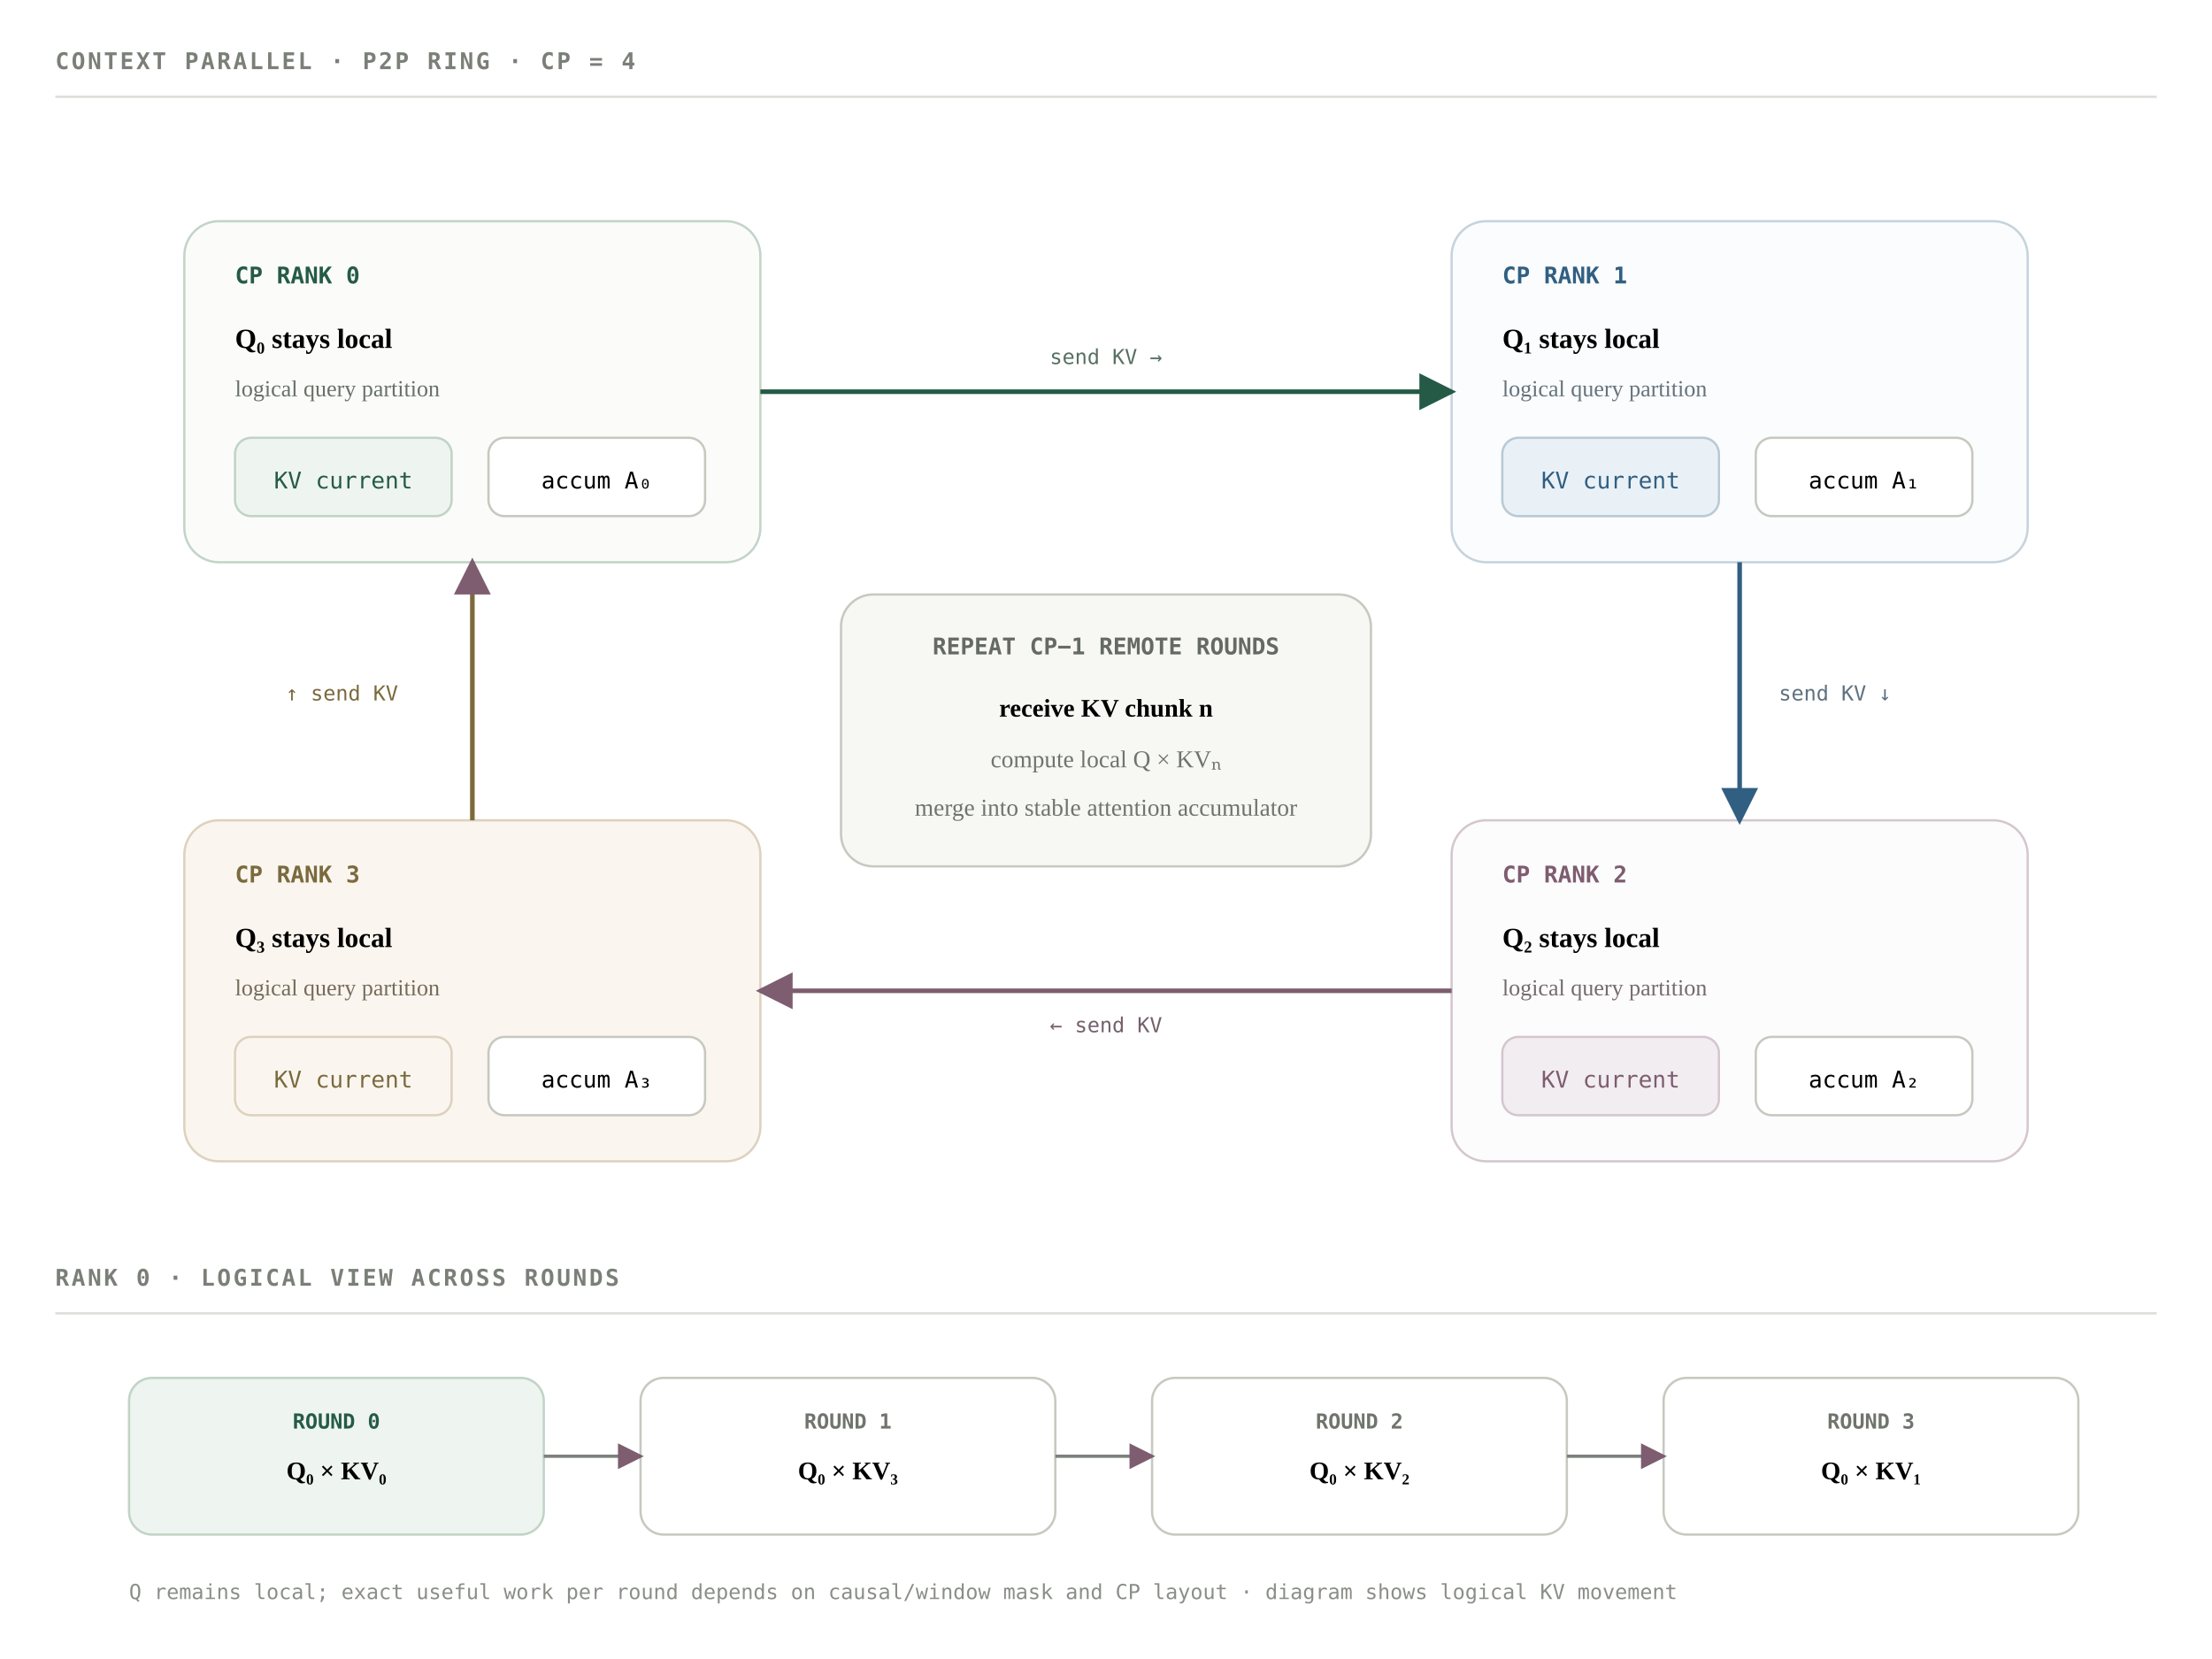
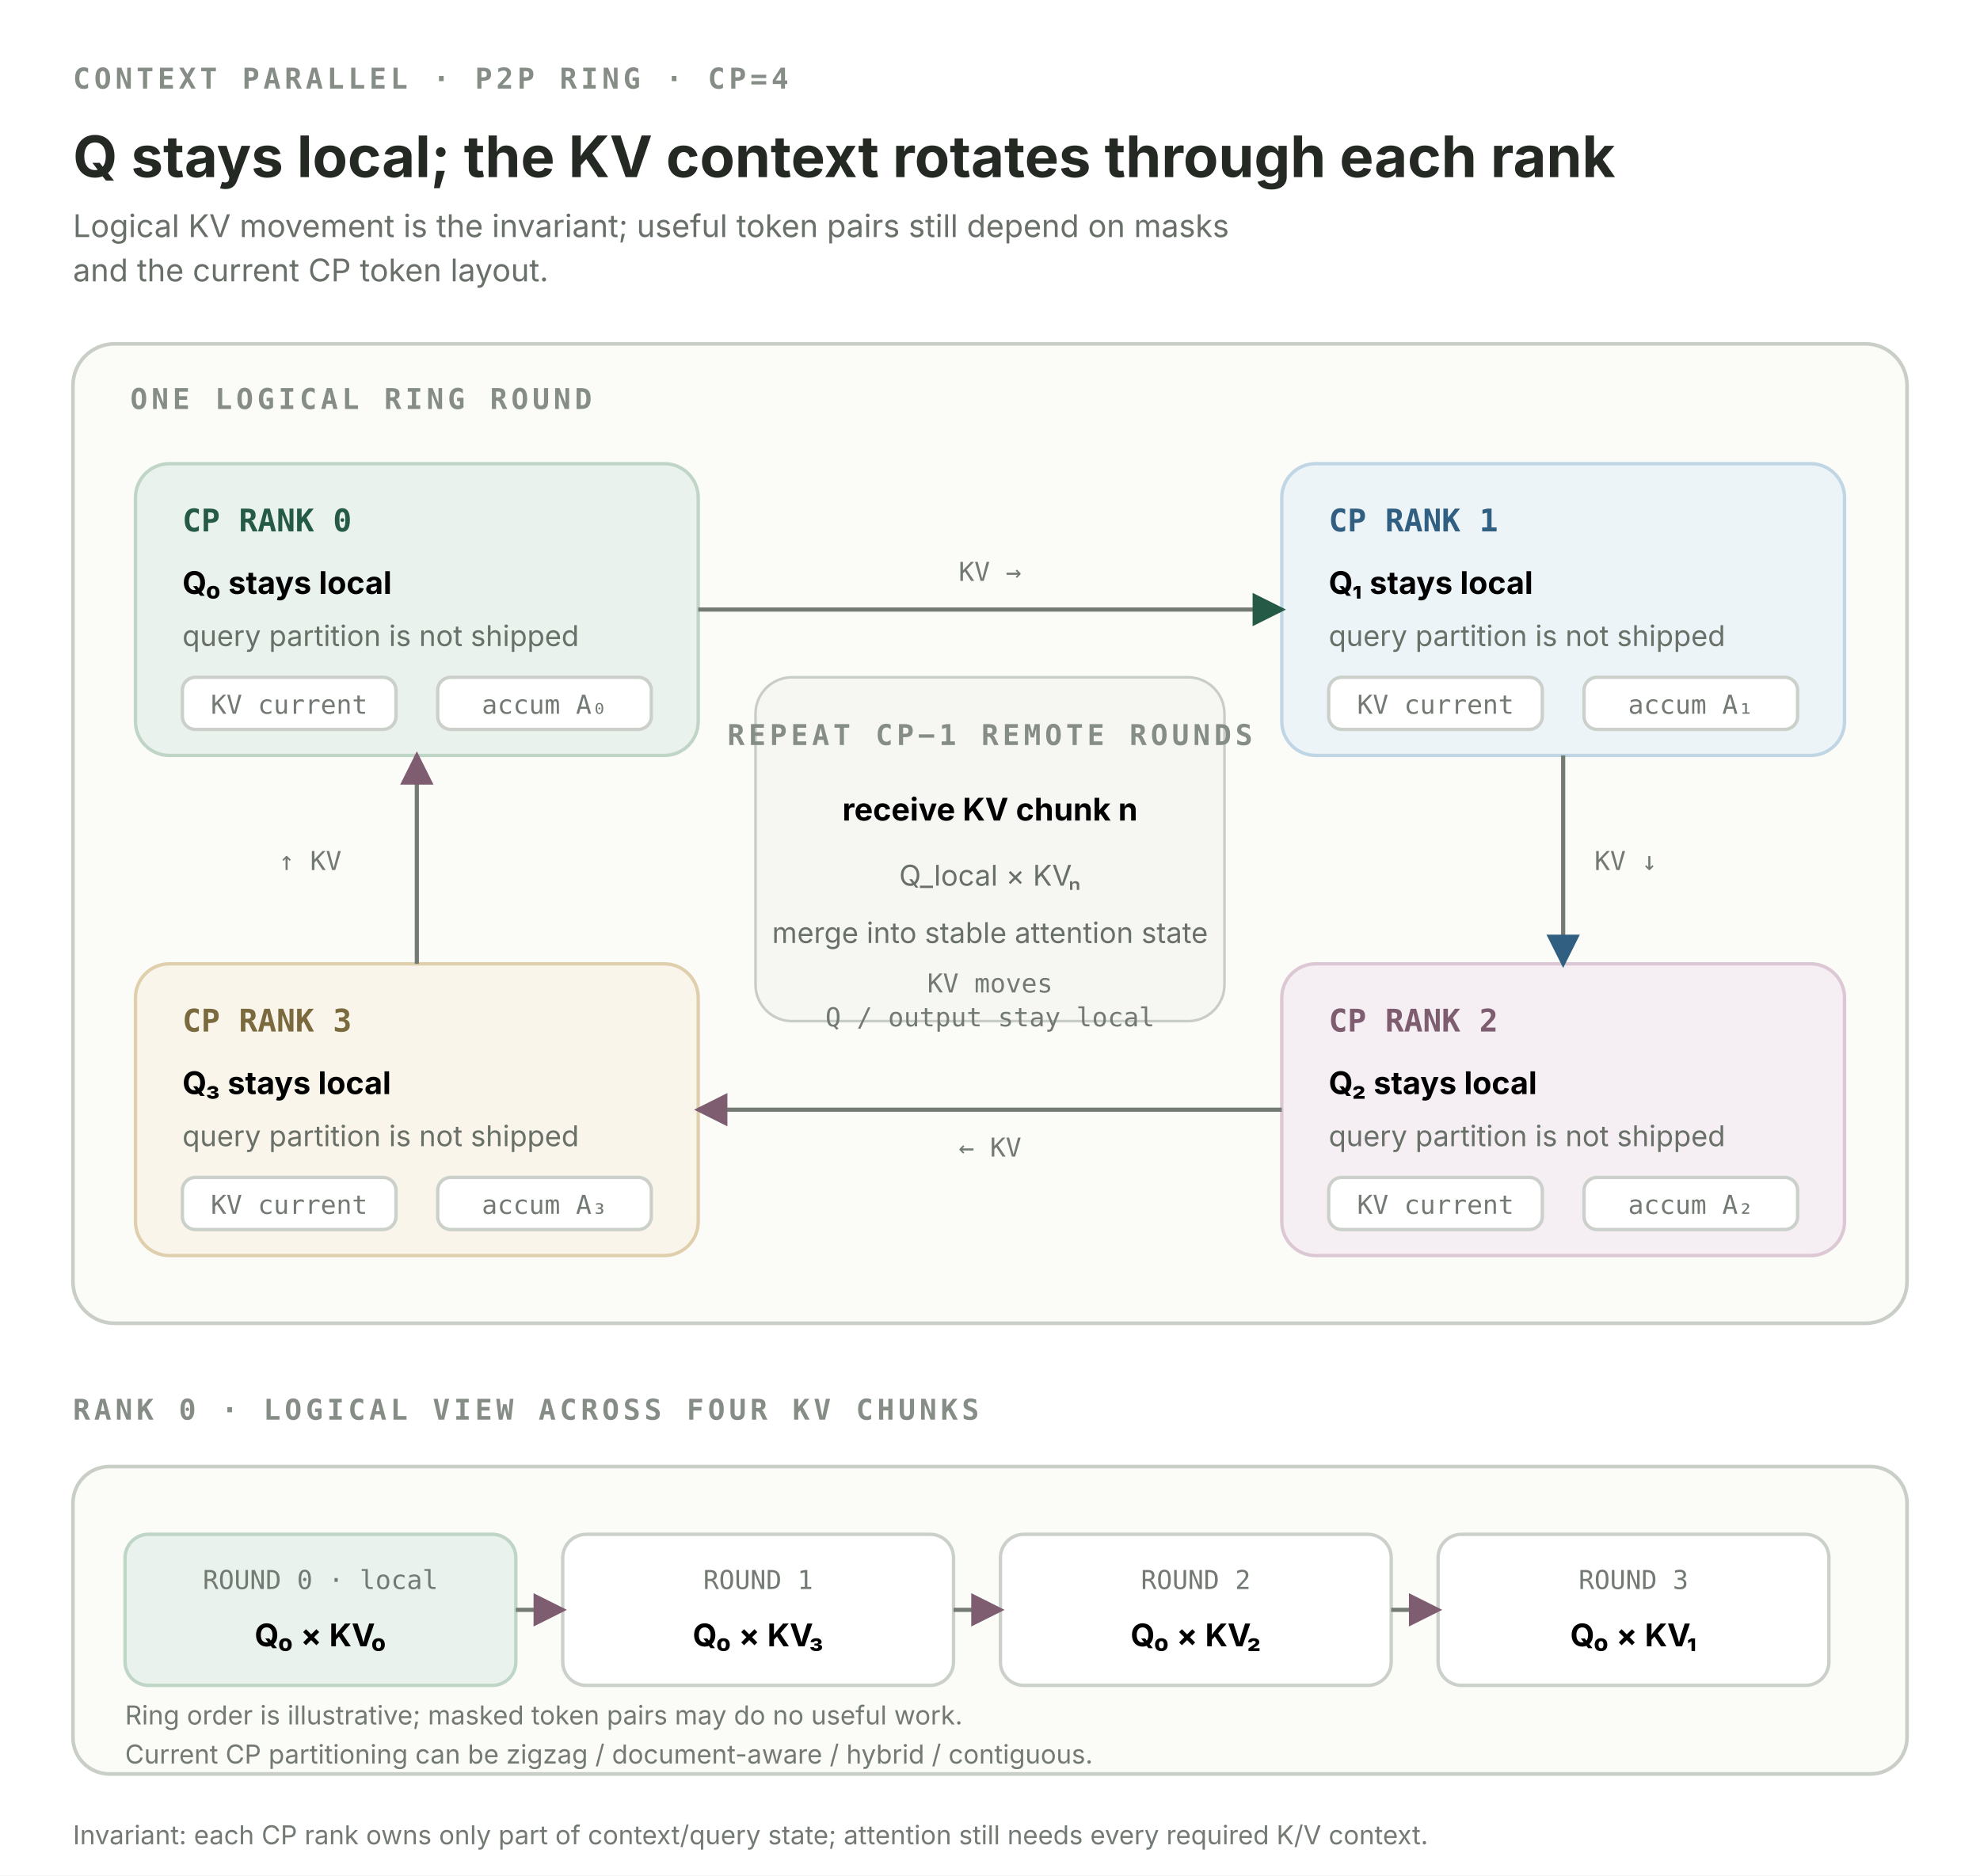
- <svg xmlns="http://www.w3.org/2000/svg" viewBox="0 0 960 720">
+ <svg xmlns="http://www.w3.org/2000/svg" viewBox="0 0 760 720" role="img" aria-labelledby="title desc">
  <defs>
-     <marker id="cp-g" markerWidth="8" markerHeight="8" refX="7" refY="4" orient="auto">
+     <marker id="g" markerWidth="8" markerHeight="8" refX="7" refY="4" orient="auto">
      <path d="M0 0 L8 4 L0 8Z" fill="#255b46" />
    </marker>
-     <marker id="cp-b" markerWidth="8" markerHeight="8" refX="7" refY="4" orient="auto">
+     <marker id="b" markerWidth="8" markerHeight="8" refX="7" refY="4" orient="auto">
      <path d="M0 0 L8 4 L0 8Z" fill="#315f82" />
    </marker>
-     <marker id="cp-p" markerWidth="8" markerHeight="8" refX="7" refY="4" orient="auto">
+     <marker id="p" markerWidth="8" markerHeight="8" refX="7" refY="4" orient="auto">
      <path d="M0 0 L8 4 L0 8Z" fill="#7d5d6f" />
    </marker>
+     <style>
+  .sans{font-family:-apple-system,BlinkMacSystemFont,"Segoe UI",sans-serif}.mono{font-family:ui-monospace,SFMono-Regular,Menlo,Consolas,monospace}.k{font-size:11px;font-weight:700;letter-spacing:1.5px;fill:#858d86}.title{font-size:22px;font-weight:750;fill:#252923}.sub{font-size:12px;fill:#697069}.label{font-size:12px;font-weight:700}.body{font-size:11px;fill:#687068}.tiny{font-size:10px;fill:#737a73}.card{fill:#fff;stroke:#cbd1ca;stroke-width:1.3}.green{fill:#eaf2ed;stroke:#bfd5c6;stroke-width:1.3}.blue{fill:#edf4f8;stroke:#c1d6e4;stroke-width:1.3}.plum{fill:#f5eef3;stroke:#dcc8d4;stroke-width:1.3}.sand{fill:#faf5ea;stroke:#e0cfad;stroke-width:1.3}.panel{fill:#fbfbf8;stroke:#c9cec7;stroke-width:1.4}.line{fill:none;stroke:#747b74;stroke-width:1.6}.dash{fill:none;stroke:#9aa199;stroke-width:1.2;stroke-dasharray:5 5}
+  </style>
  </defs>
-   <rect width="960" height="720" fill="#fff" />
-   <text x="24" y="30" font-family="ui-monospace,monospace" font-size="10" font-weight="700" fill="#7a7f78" letter-spacing="1">CONTEXT PARALLEL · P2P RING · CP = 4</text>
-   <line x1="24" y1="42" x2="936" y2="42" stroke="#ddded7" />
-   <rect x="80" y="96" width="250" height="148" rx="15" fill="#fbfcf9" stroke="#c3d4c8" />
-   <text x="102" y="123" font-family="ui-monospace,monospace" font-size="10" font-weight="700" fill="#255b46">CP RANK 0</text>
-   <text x="102" y="151" font-size="12" font-weight="700">Q₀ stays local</text>
-   <text x="102" y="172" font-size="10" fill="#687168">logical query partition</text>
-   <rect x="102" y="190" width="94" height="34" rx="7" fill="#eef4ef" stroke="#c1d4c6" />
-   <text x="149" y="212" text-anchor="middle" font-family="ui-monospace,monospace" font-size="10" fill="#255b46">KV current</text>
-   <rect x="212" y="190" width="94" height="34" rx="7" fill="#fff" stroke="#c7c9c0" />
-   <text x="259" y="212" text-anchor="middle" font-family="ui-monospace,monospace" font-size="10">accum A₀</text>
-   <rect x="630" y="96" width="250" height="148" rx="15" fill="#fbfcfd" stroke="#c6d3dc" />
-   <text x="652" y="123" font-family="ui-monospace,monospace" font-size="10" font-weight="700" fill="#315f82">CP RANK 1</text>
-   <text x="652" y="151" font-size="12" font-weight="700">Q₁ stays local</text>
-   <text x="652" y="172" font-size="10" fill="#65737d">logical query partition</text>
-   <rect x="652" y="190" width="94" height="34" rx="7" fill="#eaf1f6" stroke="#b8cad6" />
-   <text x="699" y="212" text-anchor="middle" font-family="ui-monospace,monospace" font-size="10" fill="#315f82">KV current</text>
-   <rect x="762" y="190" width="94" height="34" rx="7" fill="#fff" stroke="#c7c9c0" />
-   <text x="809" y="212" text-anchor="middle" font-family="ui-monospace,monospace" font-size="10">accum A₁</text>
-   <rect x="630" y="356" width="250" height="148" rx="15" fill="#fdfcfd" stroke="#d4c7cf" />
-   <text x="652" y="383" font-family="ui-monospace,monospace" font-size="10" font-weight="700" fill="#7d5d6f">CP RANK 2</text>
-   <text x="652" y="411" font-size="12" font-weight="700">Q₂ stays local</text>
-   <text x="652" y="432" font-size="10" fill="#746a70">logical query partition</text>
-   <rect x="652" y="450" width="94" height="34" rx="7" fill="#f2edf0" stroke="#d4c7cf" />
-   <text x="699" y="472" text-anchor="middle" font-family="ui-monospace,monospace" font-size="10" fill="#7d5d6f">KV current</text>
-   <rect x="762" y="450" width="94" height="34" rx="7" fill="#fff" stroke="#c7c9c0" />
-   <text x="809" y="472" text-anchor="middle" font-family="ui-monospace,monospace" font-size="10">accum A₂</text>
-   <rect x="80" y="356" width="250" height="148" rx="15" fill="#faf6ef" stroke="#ded1bf" />
-   <text x="102" y="383" font-family="ui-monospace,monospace" font-size="10" font-weight="700" fill="#7b6a3e">CP RANK 3</text>
-   <text x="102" y="411" font-size="12" font-weight="700">Q₃ stays local</text>
-   <text x="102" y="432" font-size="10" fill="#766b5b">logical query partition</text>
-   <rect x="102" y="450" width="94" height="34" rx="7" fill="#faf6ef" stroke="#ded1bf" />
-   <text x="149" y="472" text-anchor="middle" font-family="ui-monospace,monospace" font-size="10" fill="#7b6a3e">KV current</text>
-   <rect x="212" y="450" width="94" height="34" rx="7" fill="#fff" stroke="#c7c9c0" />
-   <text x="259" y="472" text-anchor="middle" font-family="ui-monospace,monospace" font-size="10">accum A₃</text>
-   <path d="M330 170 H630" stroke="#255b46" stroke-width="2" marker-end="url(#cp-g)" />
-   <text x="480" y="158" text-anchor="middle" font-family="ui-monospace,monospace" font-size="9" fill="#577063">send KV →</text>
-   <path d="M755 244 V356" stroke="#315f82" stroke-width="2" marker-end="url(#cp-b)" />
-   <text x="772" y="304" font-family="ui-monospace,monospace" font-size="9" fill="#5f7180">send KV ↓</text>
-   <path d="M630 430 H330" stroke="#7d5d6f" stroke-width="2" marker-end="url(#cp-p)" />
-   <text x="480" y="448" text-anchor="middle" font-family="ui-monospace,monospace" font-size="9" fill="#74606c">← send KV</text>
-   <path d="M205 356 V244" stroke="#7b6a3e" stroke-width="2" marker-end="url(#cp-p)" />
-   <text x="124" y="304" font-family="ui-monospace,monospace" font-size="9" fill="#7b6a3e">↑ send KV</text>
-   <rect x="365" y="258" width="230" height="118" rx="14" fill="#f7f7f3" stroke="#c7c9c0" />
-   <text x="480" y="284" text-anchor="middle" font-family="ui-monospace,monospace" font-size="10" font-weight="700" fill="#656a64">REPEAT CP−1 REMOTE ROUNDS</text>
-   <text x="480" y="311" text-anchor="middle" font-size="11" font-weight="700">receive KV chunk n</text>
-   <text x="480" y="333" text-anchor="middle" font-size="10.5" fill="#6f746d">compute local Q × KVₙ</text>
-   <text x="480" y="354" text-anchor="middle" font-size="10.5" fill="#6f746d">merge into stable attention accumulator</text>
-   <text x="24" y="558" font-family="ui-monospace,monospace" font-size="10" font-weight="700" fill="#7a7f78" letter-spacing="1">RANK 0 · LOGICAL VIEW ACROSS ROUNDS</text>
-   <line x1="24" y1="570" x2="936" y2="570" stroke="#ddded7" />
-   <g>
-     <rect x="56" y="598" width="180" height="68" rx="10" fill="#eef4ef" stroke="#c1d4c6" />
-     <rect x="278" y="598" width="180" height="68" rx="10" fill="#fff" stroke="#c7c9c0" />
-     <rect x="500" y="598" width="180" height="68" rx="10" fill="#fff" stroke="#c7c9c0" />
-     <rect x="722" y="598" width="180" height="68" rx="10" fill="#fff" stroke="#c7c9c0" />
-     <g text-anchor="middle">
-       <text x="146" y="620" font-family="ui-monospace,monospace" font-size="9" font-weight="700" fill="#255b46">ROUND 0</text>
-       <text x="146" y="642" font-size="11" font-weight="700">Q₀ × KV₀</text>
-       <text x="368" y="620" font-family="ui-monospace,monospace" font-size="9" font-weight="700" fill="#6f746d">ROUND 1</text>
-       <text x="368" y="642" font-size="11" font-weight="700">Q₀ × KV₃</text>
-       <text x="590" y="620" font-family="ui-monospace,monospace" font-size="9" font-weight="700" fill="#6f746d">ROUND 2</text>
-       <text x="590" y="642" font-size="11" font-weight="700">Q₀ × KV₂</text>
-       <text x="812" y="620" font-family="ui-monospace,monospace" font-size="9" font-weight="700" fill="#6f746d">ROUND 3</text>
-       <text x="812" y="642" font-size="11" font-weight="700">Q₀ × KV₁</text>
-     </g>
+   <rect width="760" height="720" fill="#fff" />
+   <text class="mono k" x="28" y="34">CONTEXT PARALLEL · P2P RING · CP=4</text>
+   <text class="sans title" x="28" y="68">Q stays local; the KV context rotates through each rank</text>
+   <text class="sans sub" x="28" y="91">Logical KV movement is the invariant; useful token pairs still depend on masks</text>
+   <text class="sans sub" x="28" y="108">and the current CP token layout.</text>
+   <rect class="panel" x="28" y="132" width="704" height="376" rx="16" />
+   <text class="mono k" x="50" y="157">ONE LOGICAL RING ROUND</text>
+   <g transform="translate(52 178)">
+     <rect class="green" width="216" height="112" rx="13" />
+     <text class="mono label" x="18" y="26" fill="#255b46">CP RANK 0</text>
+     <text class="sans label" x="18" y="50">Q₀ stays local</text>
+     <text class="sans body" x="18" y="70">query partition is not shipped</text>
+     <rect class="card" x="18" y="82" width="82" height="20" rx="5" />
+     <text class="mono tiny" x="59" y="96" text-anchor="middle">KV current</text>
+     <rect class="card" x="116" y="82" width="82" height="20" rx="5" />
+     <text class="mono tiny" x="157" y="96" text-anchor="middle">accum A₀</text>
  </g>
-   <path d="M236 632 H278" stroke="#7b817b" stroke-width="1.4" marker-end="url(#cp-p)" />
-   <path d="M458 632 H500" stroke="#7b817b" stroke-width="1.4" marker-end="url(#cp-p)" />
-   <path d="M680 632 H722" stroke="#7b817b" stroke-width="1.4" marker-end="url(#cp-p)" />
-   <text x="56" y="694" font-family="ui-monospace,monospace" font-size="9" fill="#8a8e88">Q remains local; exact useful work per round depends on causal/window mask and CP layout · diagram shows logical KV movement</text>
+   <g transform="translate(492 178)">
+     <rect class="blue" width="216" height="112" rx="13" />
+     <text class="mono label" x="18" y="26" fill="#315f82">CP RANK 1</text>
+     <text class="sans label" x="18" y="50">Q₁ stays local</text>
+     <text class="sans body" x="18" y="70">query partition is not shipped</text>
+     <rect class="card" x="18" y="82" width="82" height="20" rx="5" />
+     <text class="mono tiny" x="59" y="96" text-anchor="middle">KV current</text>
+     <rect class="card" x="116" y="82" width="82" height="20" rx="5" />
+     <text class="mono tiny" x="157" y="96" text-anchor="middle">accum A₁</text>
+   </g>
+   <g transform="translate(492 370)">
+     <rect class="plum" width="216" height="112" rx="13" />
+     <text class="mono label" x="18" y="26" fill="#7d5d6f">CP RANK 2</text>
+     <text class="sans label" x="18" y="50">Q₂ stays local</text>
+     <text class="sans body" x="18" y="70">query partition is not shipped</text>
+     <rect class="card" x="18" y="82" width="82" height="20" rx="5" />
+     <text class="mono tiny" x="59" y="96" text-anchor="middle">KV current</text>
+     <rect class="card" x="116" y="82" width="82" height="20" rx="5" />
+     <text class="mono tiny" x="157" y="96" text-anchor="middle">accum A₂</text>
+   </g>
+   <g transform="translate(52 370)">
+     <rect class="sand" width="216" height="112" rx="13" />
+     <text class="mono label" x="18" y="26" fill="#7b6a3e">CP RANK 3</text>
+     <text class="sans label" x="18" y="50">Q₃ stays local</text>
+     <text class="sans body" x="18" y="70">query partition is not shipped</text>
+     <rect class="card" x="18" y="82" width="82" height="20" rx="5" />
+     <text class="mono tiny" x="59" y="96" text-anchor="middle">KV current</text>
+     <rect class="card" x="116" y="82" width="82" height="20" rx="5" />
+     <text class="mono tiny" x="157" y="96" text-anchor="middle">accum A₃</text>
+   </g>
+   <rect x="290" y="260" width="180" height="132" rx="14" fill="#f6f7f3" stroke="#c8cdc6" />
+   <text class="mono k" x="380" y="286" text-anchor="middle">REPEAT CP−1 REMOTE ROUNDS</text>
+   <text class="sans label" x="380" y="315" text-anchor="middle">receive KV chunk n</text>
+   <text class="sans body" x="380" y="340" text-anchor="middle">Q_local × KVₙ</text>
+   <text class="sans body" x="380" y="362" text-anchor="middle">merge into stable attention state</text>
+   <text class="mono tiny" x="380" y="381" text-anchor="middle">KV moves</text>
+   <text class="mono tiny" x="380" y="394" text-anchor="middle">Q / output stay local</text>
+   <path class="line" d="M268 234 H492" marker-end="url(#g)" />
+   <text class="mono tiny" x="380" y="223" text-anchor="middle" fill="#255b46">KV →</text>
+   <path class="line" d="M600 290 V370" marker-end="url(#b)" />
+   <text class="mono tiny" x="612" y="334" fill="#315f82">KV ↓</text>
+   <path class="line" d="M492 426 H268" marker-end="url(#p)" />
+   <text class="mono tiny" x="380" y="444" text-anchor="middle" fill="#7d5d6f">← KV</text>
+   <path class="line" d="M160 370 V290" marker-end="url(#p)" />
+   <text class="mono tiny" x="107" y="334" fill="#7b6a3e">↑ KV</text>
+   <text class="mono k" x="28" y="545">RANK 0 · LOGICAL VIEW ACROSS FOUR KV CHUNKS</text>
+   <rect class="panel" x="28" y="563" width="704" height="118" rx="14" />
+   <g transform="translate(48 589)">
+     <rect class="green" width="150" height="58" rx="9" />
+     <text class="mono tiny" x="75" y="21" text-anchor="middle" fill="#255b46">ROUND 0 · local</text>
+     <text class="sans label" x="75" y="43" text-anchor="middle">Q₀ × KV₀</text>
+     <rect class="card" x="168" width="150" height="58" rx="9" />
+     <text class="mono tiny" x="243" y="21" text-anchor="middle">ROUND 1</text>
+     <text class="sans label" x="243" y="43" text-anchor="middle">Q₀ × KV₃</text>
+     <rect class="card" x="336" width="150" height="58" rx="9" />
+     <text class="mono tiny" x="411" y="21" text-anchor="middle">ROUND 2</text>
+     <text class="sans label" x="411" y="43" text-anchor="middle">Q₀ × KV₂</text>
+     <rect class="card" x="504" width="150" height="58" rx="9" />
+     <text class="mono tiny" x="579" y="21" text-anchor="middle">ROUND 3</text>
+     <text class="sans label" x="579" y="43" text-anchor="middle">Q₀ × KV₁</text>
+     <path class="line" d="M150 29 H168" marker-end="url(#p)" />
+     <path class="line" d="M318 29 H336" marker-end="url(#p)" />
+     <path class="line" d="M486 29 H504" marker-end="url(#p)" />
+   </g>
+   <text class="sans tiny" x="48" y="662">Ring order is illustrative; masked token pairs may do no useful work.</text>
+   <text class="sans tiny" x="48" y="677">Current CP partitioning can be zigzag / document-aware / hybrid / contiguous.</text>
+   <text class="sans tiny" x="28" y="708">Invariant: each CP rank owns only part of context/query state; attention still needs every required K/V context.</text>
</svg>
